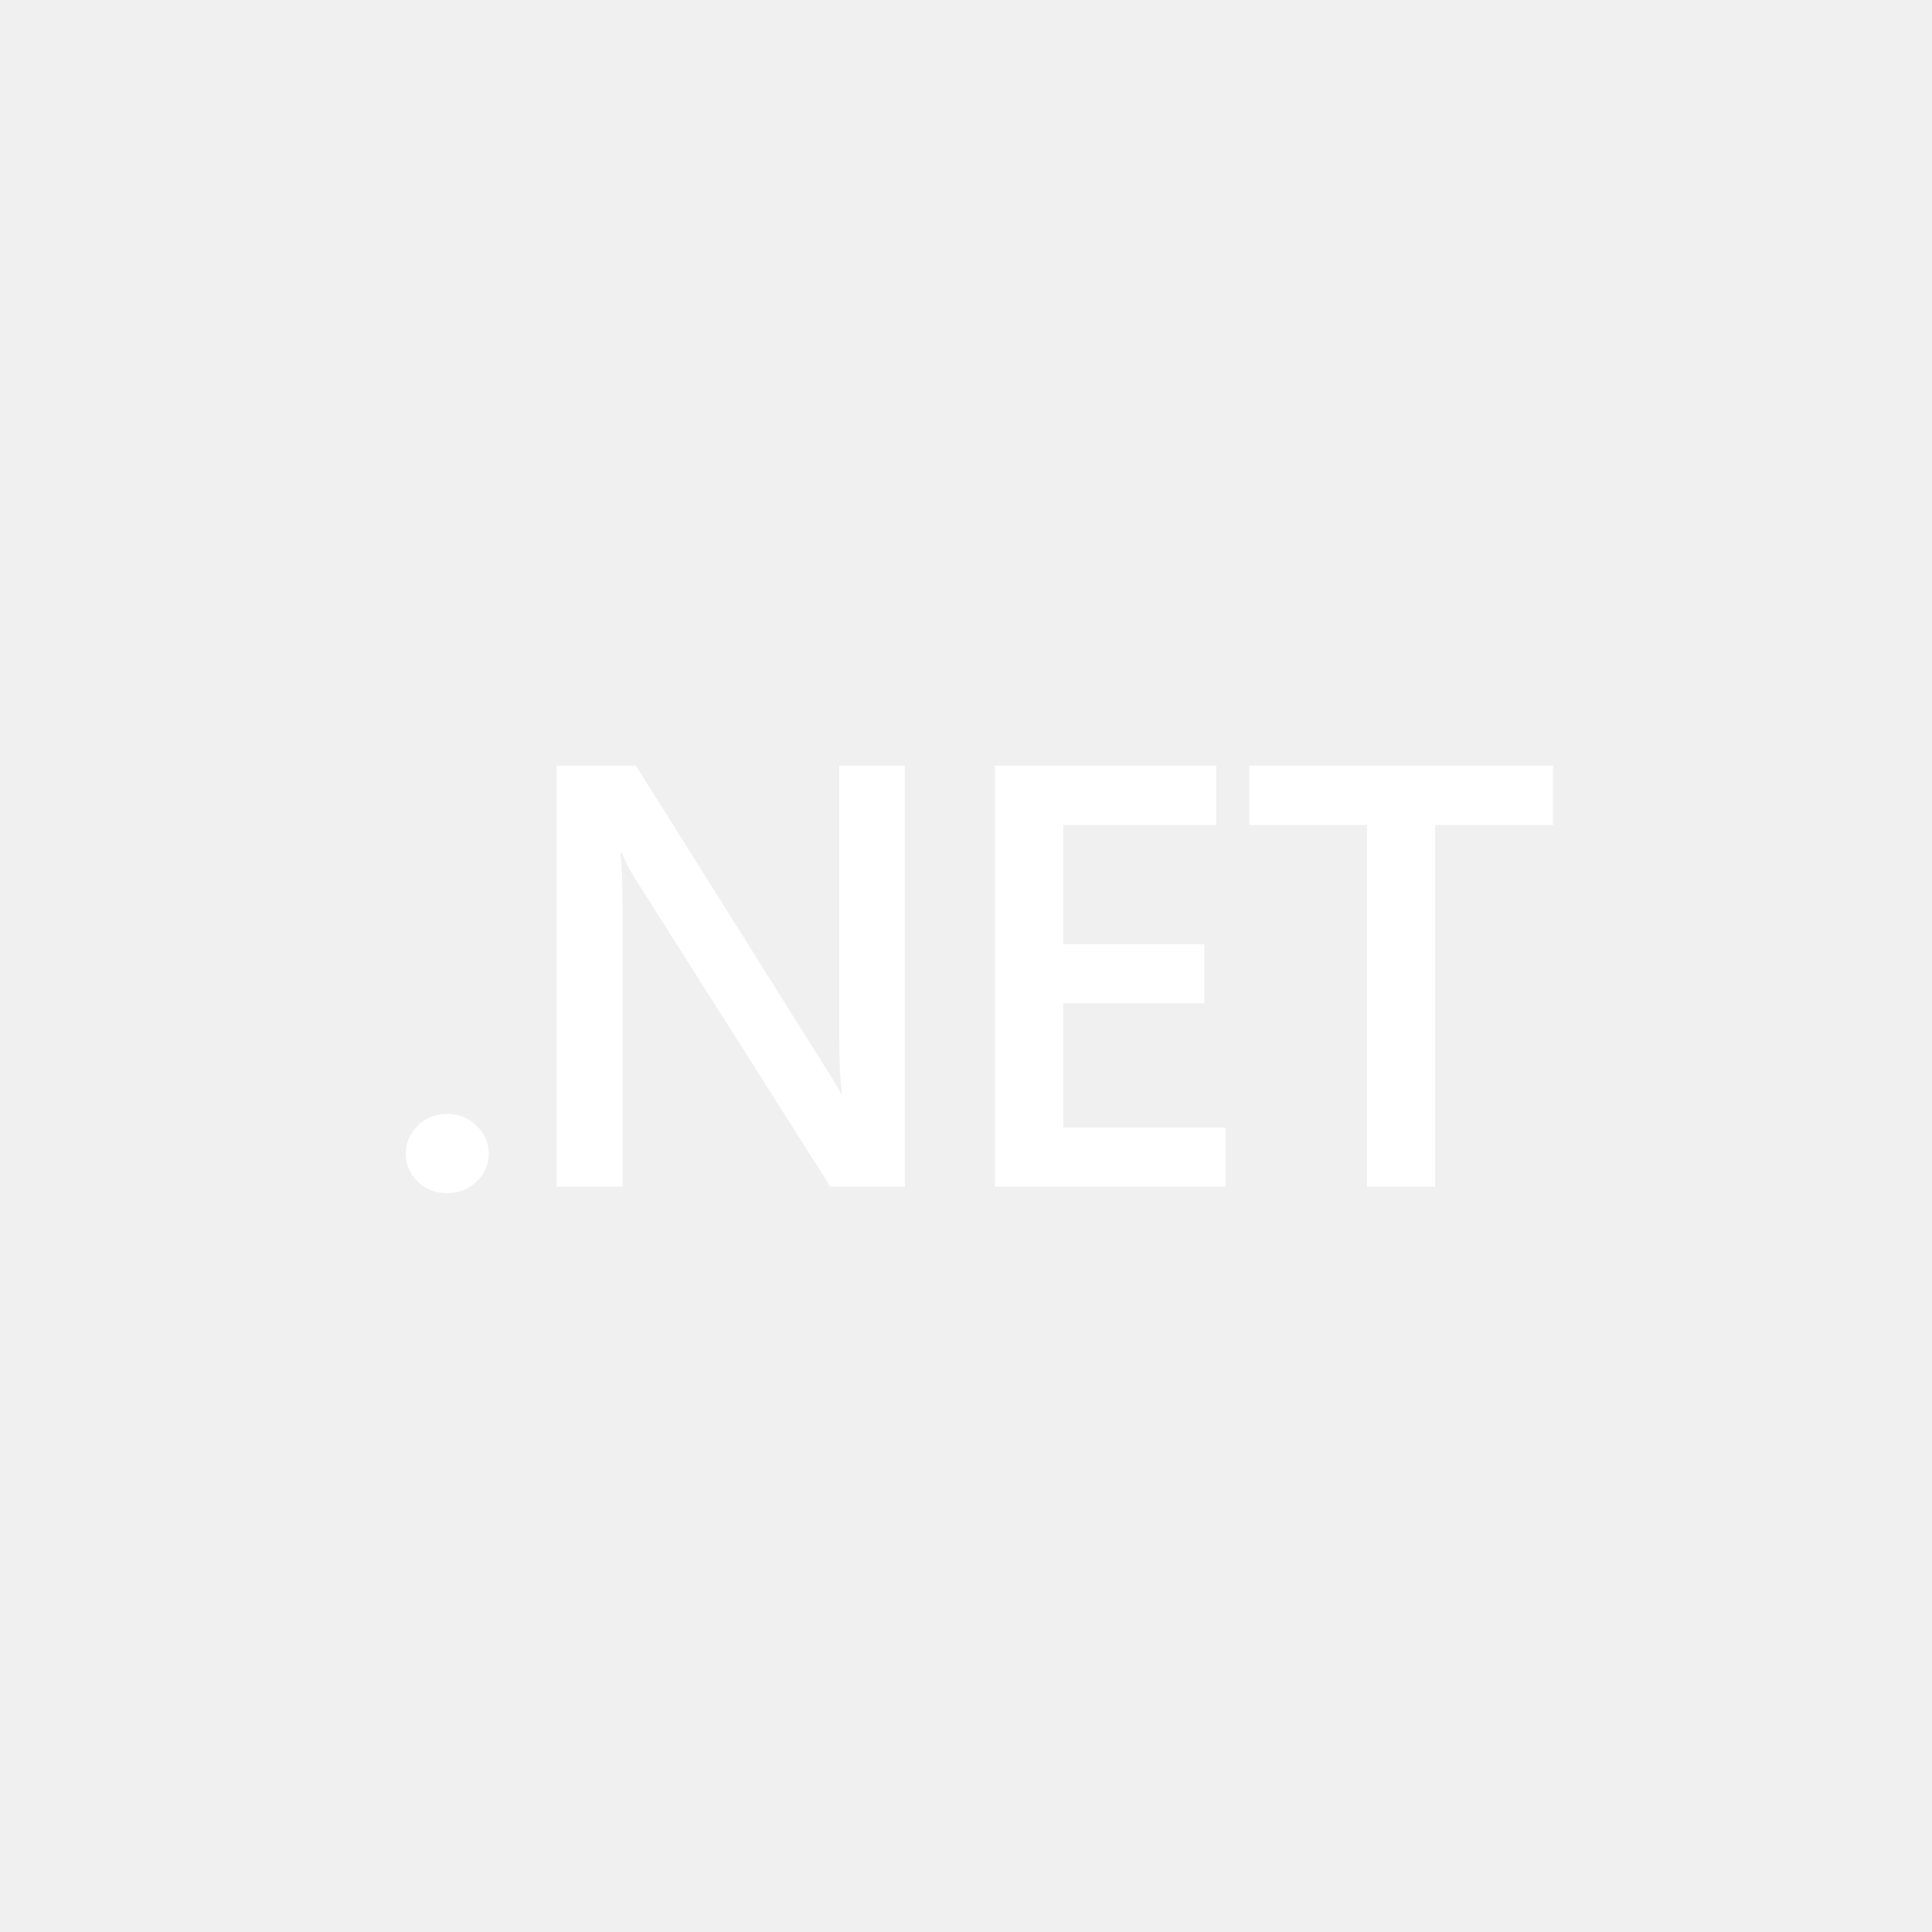
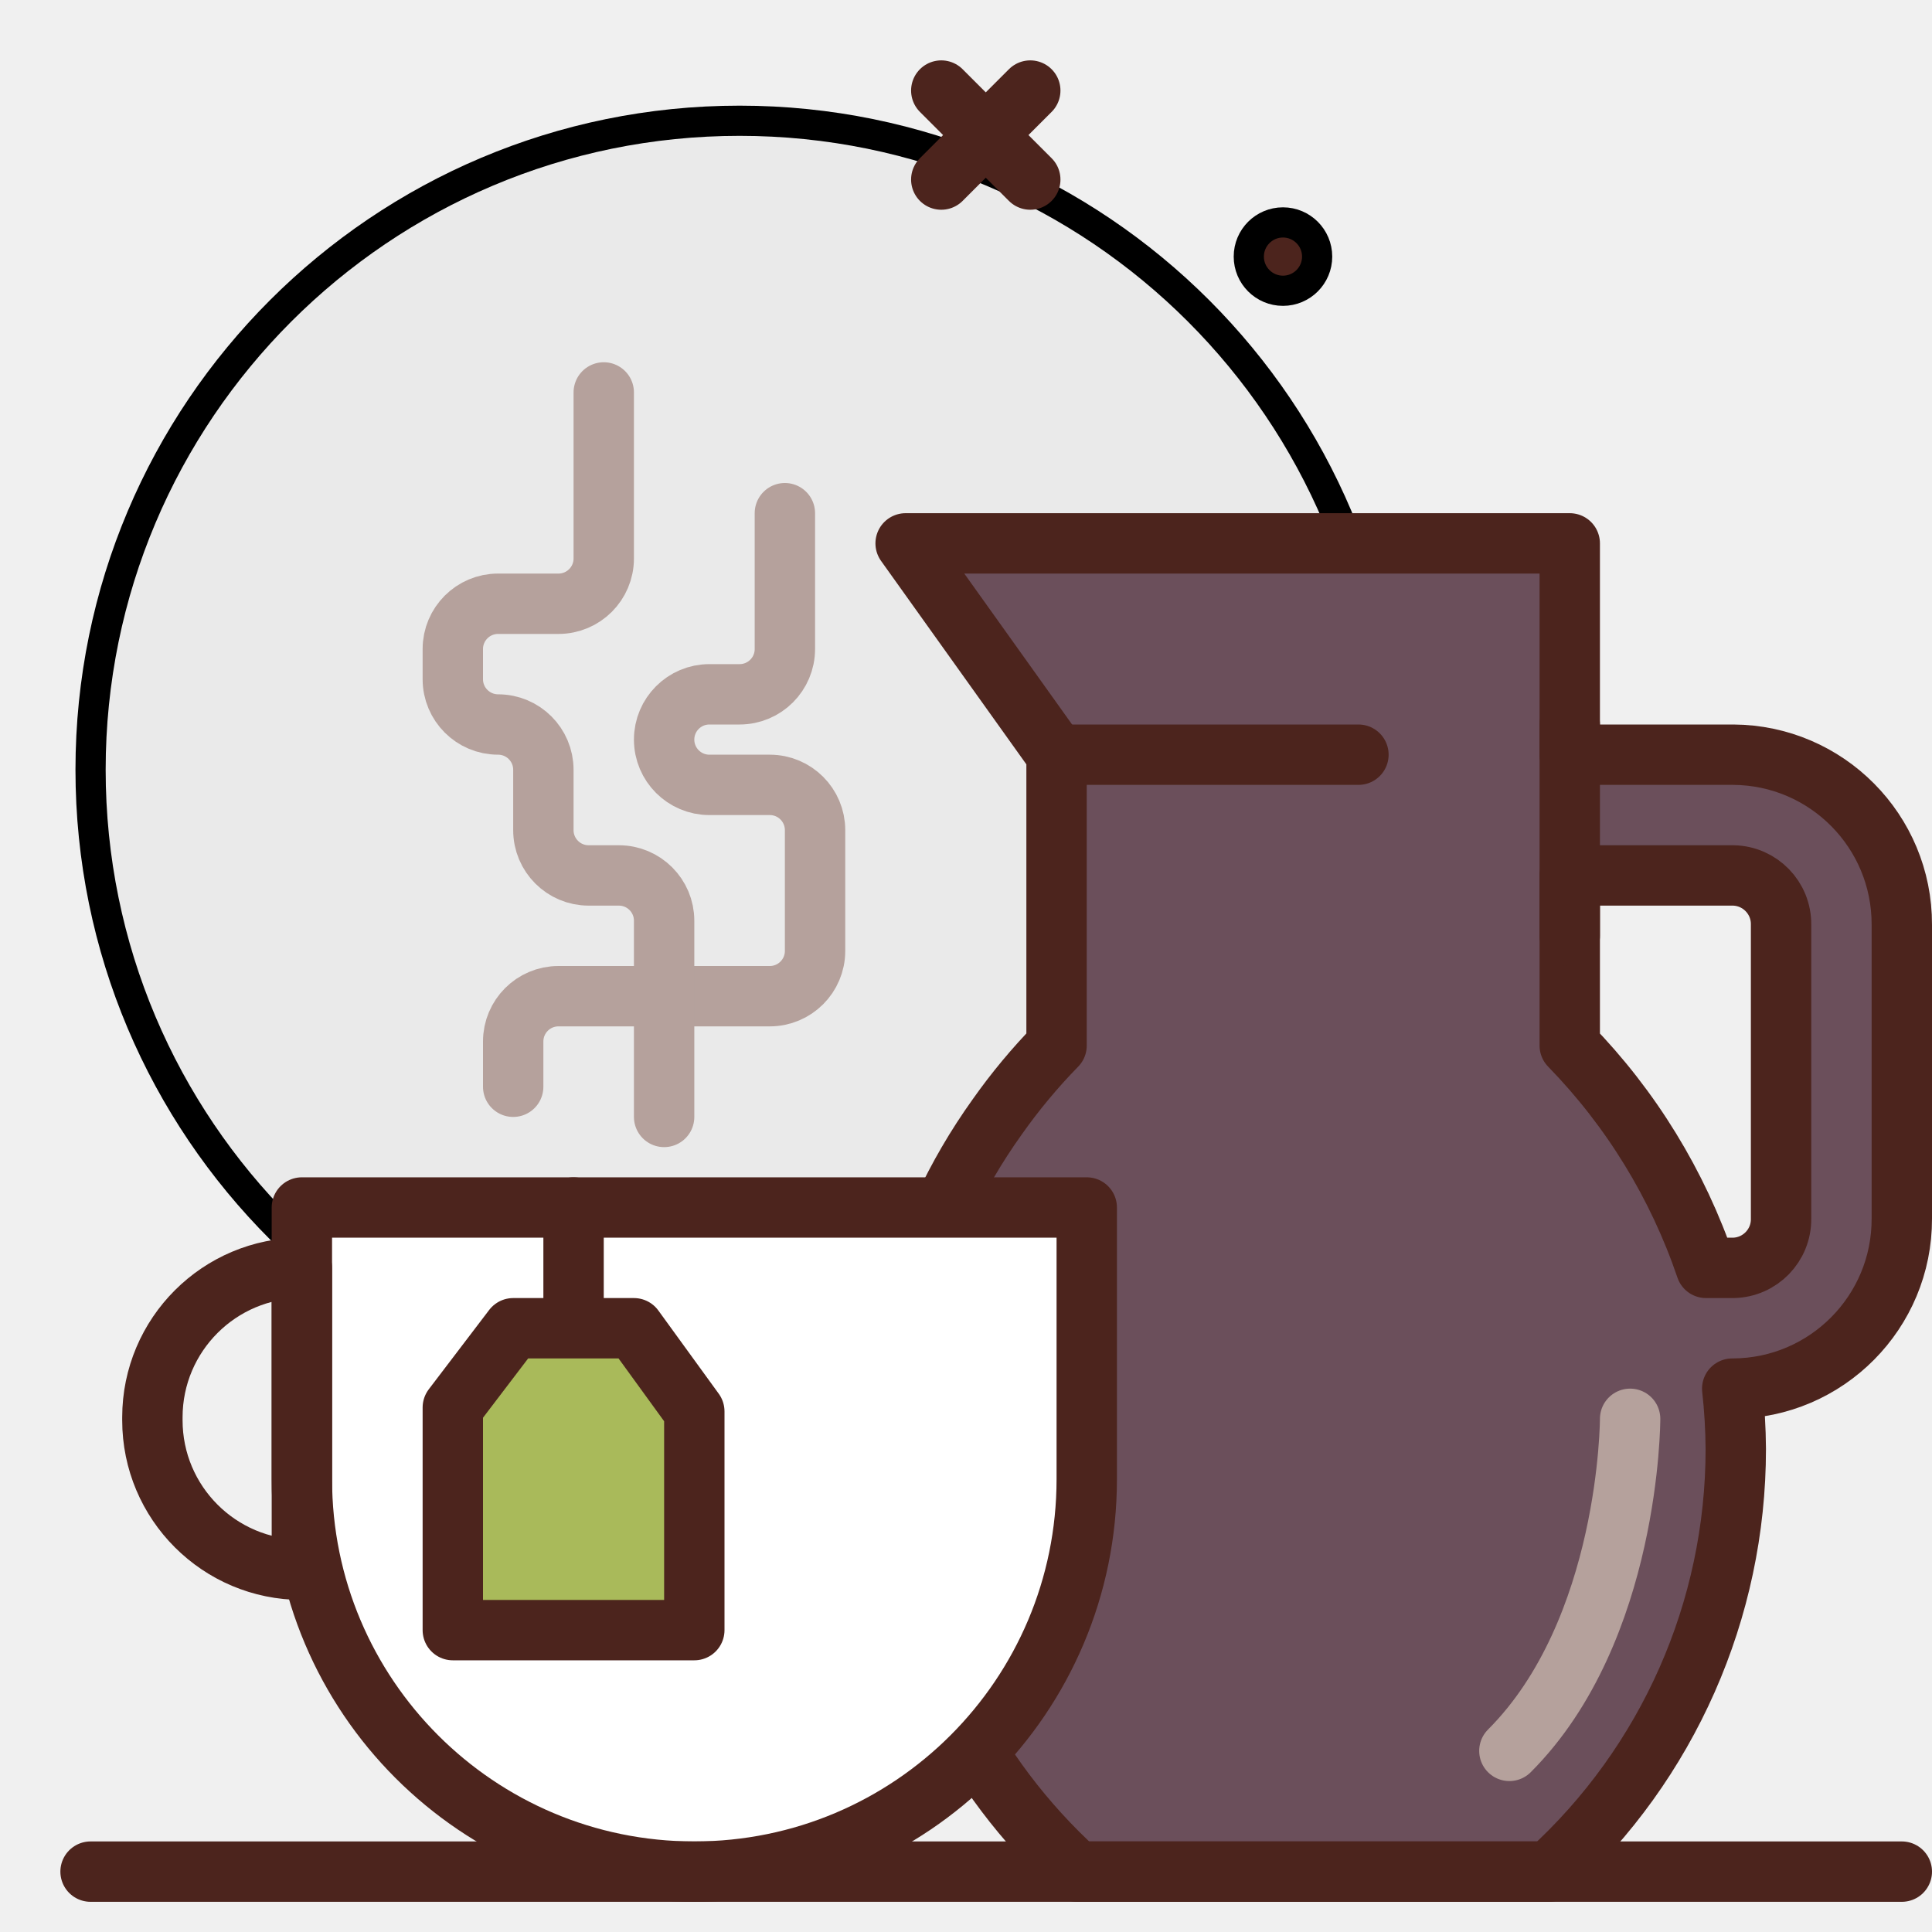
- <svg xmlns="http://www.w3.org/2000/svg" width="456" height="456" viewBox="0 0 456 456" version="1.1" xml:space="preserve" style="fill-rule:evenodd;clip-rule:evenodd;stroke-linejoin:round;stroke-miterlimit:2;">
-   <path d="m 105.5,281.609 c -2.703,0 -5.001,-0.9 -6.893,-2.702 -1.892,-1.848 -2.838,-4.042 -2.838,-6.582 0,-2.587 0.946,-4.804 2.838,-6.652 1.892,-1.848 4.19,-2.772 6.893,-2.772 2.748,0 5.068,0.924 6.96,2.772 1.937,1.848 2.906,4.064 2.906,6.652 0,2.54 -0.968,4.734 -2.906,6.582 -1.892,1.802 -4.212,2.702 -6.96,2.702 z" style="fill:#ffffff;fill-rule:nonzero;stroke-width:0.838" />
-   <path d="M 213.561,280.084 H 195.99 L 149.7,207.054 c -1.171,-1.848 -2.14,-3.765 -2.906,-5.751 h -0.406 c 0.361,2.125 0.541,6.675 0.541,13.65 v 65.132 h -15.543 v -99.36 h 18.719 l 44.737,71.298 c 1.892,2.957 3.109,4.989 3.649,6.098 h 0.27 c -0.45,-2.632 -0.676,-7.09 -0.676,-13.373 v -64.023 h 15.476 z" style="fill:#ffffff;fill-rule:nonzero;stroke-width:0.838" />
-   <path d="m 289.251,280.084 h -54.401 v -99.36 h 52.238 v 13.997 h -36.154 v 28.131 h 33.316 v 13.927 h -33.316 v 29.378 h 38.316 z" style="fill:#ffffff;fill-rule:nonzero;stroke-width:0.838" />
-   <path d="M 366.565,194.721 H 338.722 v 85.363 h -16.084 v -85.363 h -27.775 v -13.997 h 71.701 z" style="fill:#ffffff;fill-rule:nonzero;stroke-width:0.838" />
+ <svg xmlns="http://www.w3.org/2000/svg" width="100px" height="100px" viewBox="0 0 64 64" fill="#000000" stroke="#000000">
+   <g id="SVGRepo_bgCarrier" stroke-width="0" />
+   <g id="SVGRepo_tracerCarrier" stroke-linecap="round" stroke-linejoin="round" />
+   <g id="SVGRepo_iconCarrier">
+     <g id="tea">
+       <circle cx="24.5" cy="25.5" r="21.5" style="fill:#eaeaea" />
+       <path d="M43.632,8.5A1.132,1.132,0,1,1,42.5,7.368,1.132,1.132,0,0,1,43.632,8.5Z" style="fill:#4c241d" />
+       <path d="M33.033,37a18.915,18.915,0,0,0,2.654,25H51.313A18.926,18.926,0,0,0,57.5,48a19.127,19.127,0,0,0-.118-2h.032A5.616,5.616,0,0,0,63,40.366V30.634A5.616,5.616,0,0,0,57.414,25H52V18H30l5,7v9.636A19.207,19.207,0,0,0,33.033,37ZM52,29h5.414A1.612,1.612,0,0,1,59,30.634v9.732A1.612,1.612,0,0,1,57.414,42h-.9A19.585,19.585,0,0,0,52,34.636Z" style="fill:#6b4f5b;stroke:#4c241d;stroke-linecap:round;stroke-linejoin:round;stroke-width:2px" />
+       <path d="M10,40H36a0,0,0,0,1,0,0v9A13,13,0,0,1,23,62h0A13,13,0,0,1,10,49V40A0,0,0,0,1,10,40Z" style="fill:#ffffff;stroke:#4c241d;stroke-linecap:round;stroke-linejoin:round;stroke-width:2px" />
+       <path d="M10,42h0a0,0,0,0,1,0,0V52a0,0,0,0,1,0,0h0a4.952,4.952,0,0,1-4.952-4.952v-.1A4.952,4.952,0,0,1,10,42Z" style="fill:none;stroke:#4c241d;stroke-linecap:round;stroke-linejoin:round;stroke-width:2px" />
+       <line x1="52" y1="24" x2="52" y2="31" style="fill:none;stroke:#4c241d;stroke-linecap:round;stroke-linejoin:round;stroke-width:2px" />
+       <line x1="35" y1="25" x2="45" y2="25" style="fill:none;stroke:#4c241d;stroke-linecap:round;stroke-linejoin:round;stroke-width:2px" />
+       <line x1="3" y1="62" x2="63" y2="62" style="fill:none;stroke:#4c241d;stroke-linecap:round;stroke-linejoin:round;stroke-width:2px" />
+       <path d="M17,36V34.5A1.5,1.5,0,0,1,18.5,33h7A1.5,1.5,0,0,0,27,31.5v-4A1.5,1.5,0,0,0,25.5,26h-2A1.5,1.5,0,0,1,22,24.5h0A1.5,1.5,0,0,1,23.5,23h1A1.5,1.5,0,0,0,26,21.5V17" style="fill:none;stroke:#b5a19c;stroke-linecap:round;stroke-linejoin:round;stroke-width:2px" />
+       <path d="M22,37V30.5A1.5,1.5,0,0,0,20.5,29h-1A1.5,1.5,0,0,1,18,27.5v-2A1.5,1.5,0,0,0,16.5,24h0A1.5,1.5,0,0,1,15,22.5v-1A1.5,1.5,0,0,1,16.5,20h2A1.5,1.5,0,0,0,20,18.5V13" style="fill:none;stroke:#b5a19c;stroke-linecap:round;stroke-linejoin:round;stroke-width:2px" />
+       <line x1="34.129" y1="3" x2="31.181" y2="5.948" style="fill:none;stroke:#4c241d;stroke-linecap:round;stroke-linejoin:round;stroke-width:2px" />
+       <line x1="31.181" y1="3" x2="34.129" y2="5.948" style="fill:none;stroke:#4c241d;stroke-linecap:round;stroke-linejoin:round;stroke-width:2px" />
+       <path d="M54,47s0,7-4,11" style="fill:none;stroke:#b5a19c;stroke-linecap:round;stroke-linejoin:round;stroke-width:2px" />
+       <line x1="19" y1="40" x2="19" y2="44" style="fill:none;stroke:#4c241d;stroke-linecap:round;stroke-linejoin:round;stroke-width:2px" />
+       <polygon points="23 54 15 54 15 46.627 17 44 21 44 23 46.756 23 54" style="fill:#a9ba5a;stroke:#4c241d;stroke-linecap:round;stroke-linejoin:round;stroke-width:2px" />
+     </g>
+   </g>
</svg>
